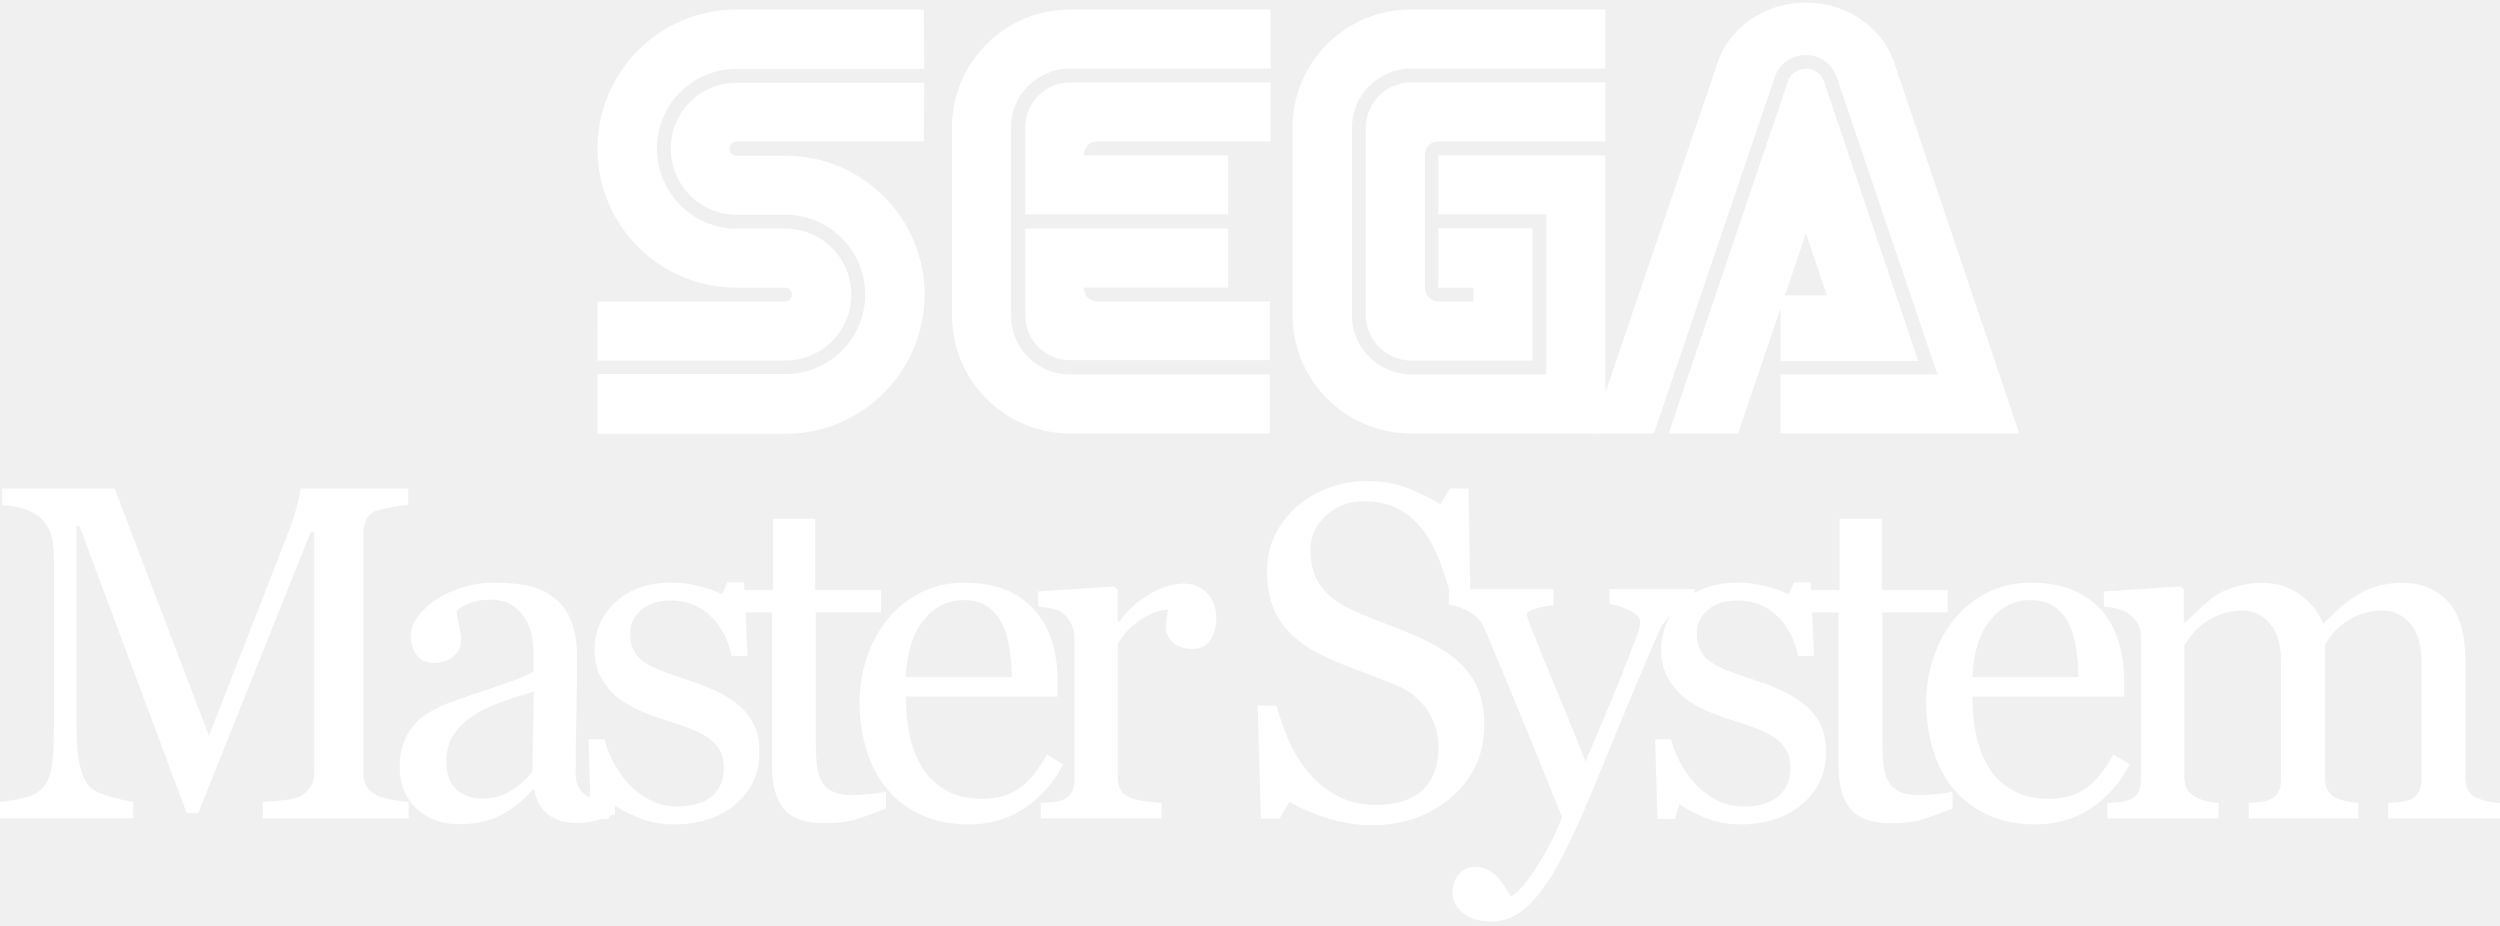
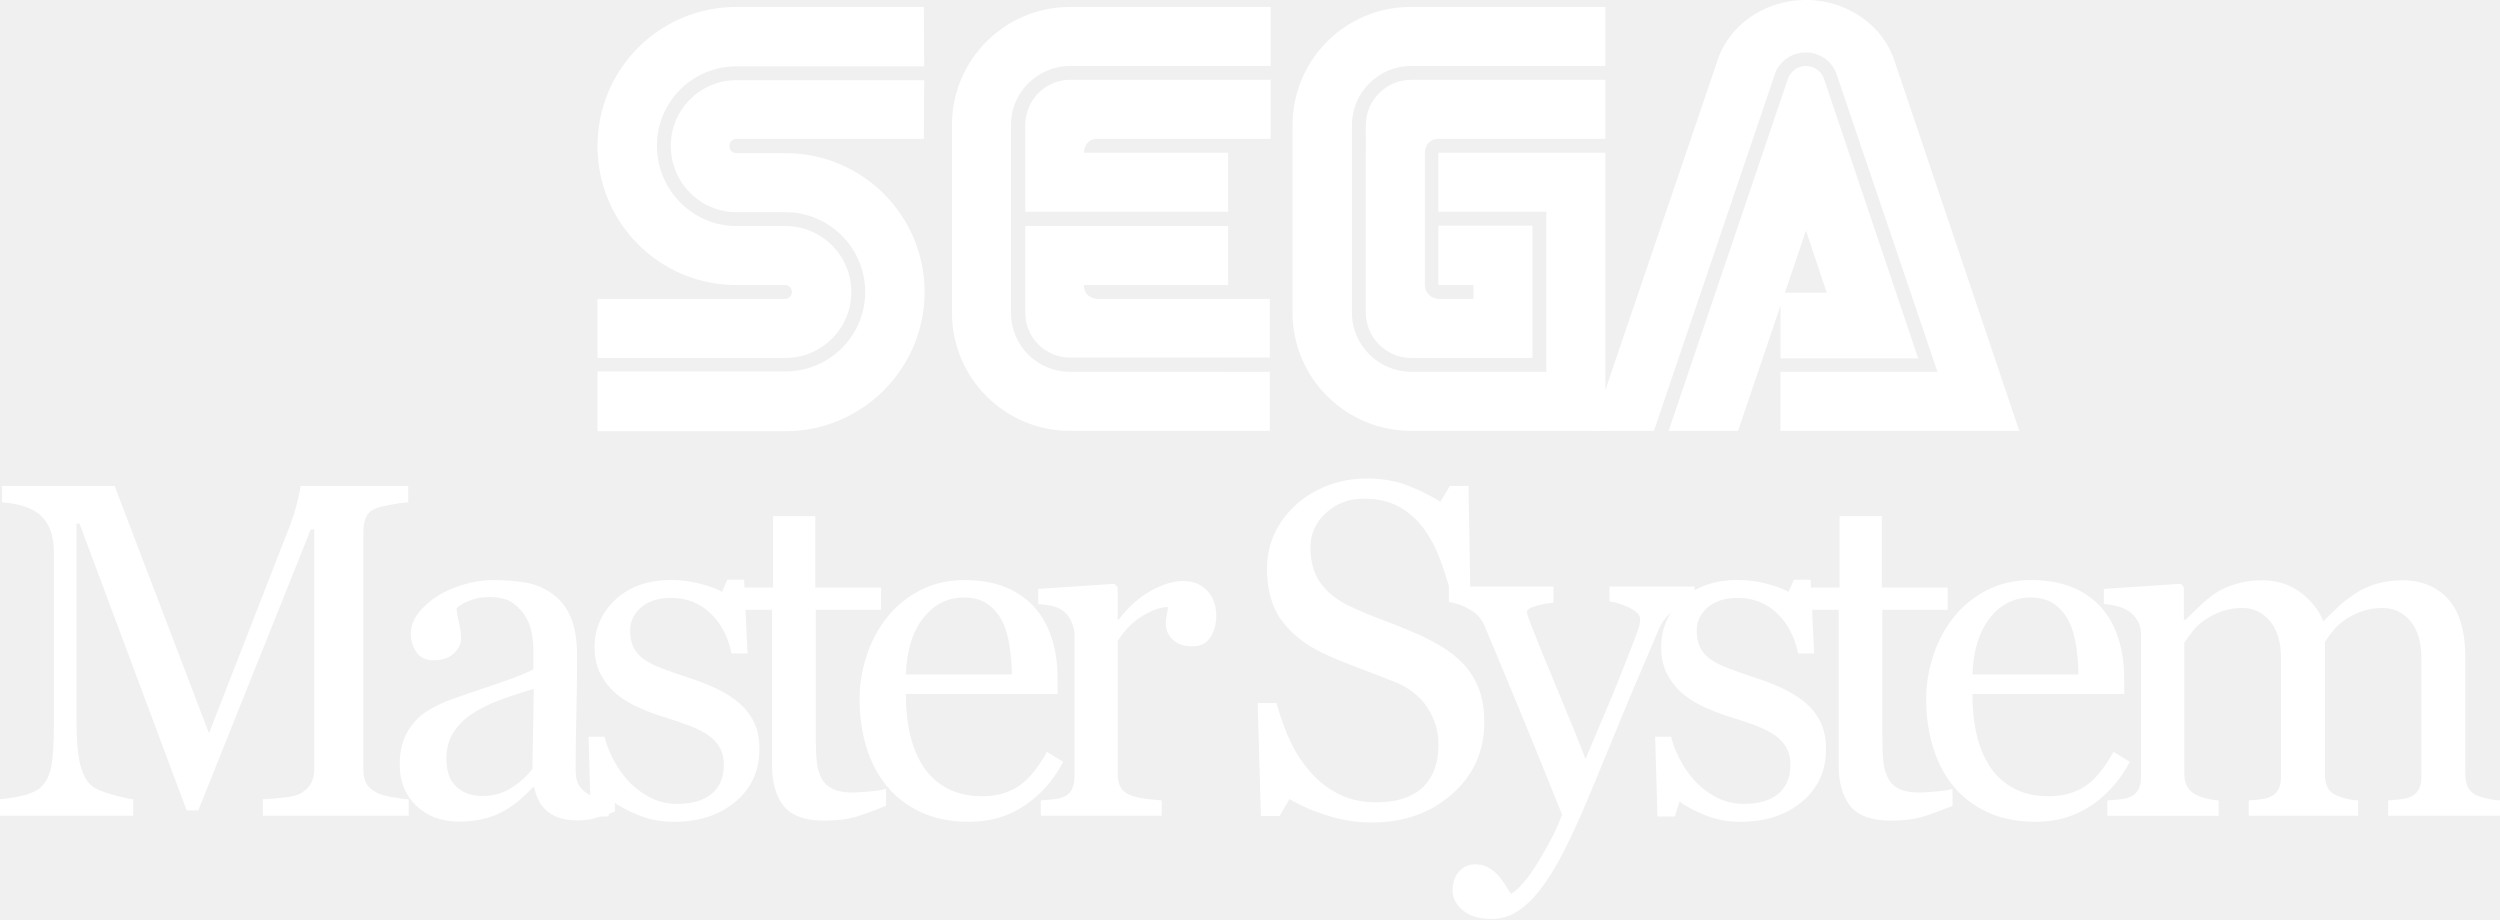
- <svg xmlns="http://www.w3.org/2000/svg" clip-rule="evenodd" fill-rule="evenodd" stroke-linejoin="round" stroke-miterlimit="2" viewBox="0 0 600 222">
-   <g fill="#fff" fill-rule="nonzero">
-     <path d="m143.403 104.116h45.08c18.424 0 33.417-14.995 33.417-33.416 0-18.42-14.993-33.327-33.417-33.327h-11.754c-.926 0-1.67-.738-1.67-1.666 0-1.017.741-1.757 1.67-1.757h44.989l.093-14.072h-45.082c-8.703 0-15.739 7.037-15.739 15.739 0 8.794 7.034 15.922 15.739 15.922h11.754c10.552 0 19.164 8.611 19.164 19.163 0 10.554-8.612 19.069-19.164 19.069h-45.08z" />
-     <path d="m143.403 86.529h45.08c8.795 0 15.832-7.128 15.832-15.829 0-8.702-7.035-15.83-15.832-15.83h-11.754c-10.552 0-19.07-8.702-19.07-19.255 0-10.554 8.519-19.069 19.07-19.069h45.08l-.093-14.256h-44.992c-18.42 0-33.323 14.903-33.323 33.417 0 18.421 14.902 33.326 33.323 33.326h11.665c.924 0 1.667.741 1.667 1.667 0 .925-.742 1.666-1.667 1.666h-44.99z" />
-     <path d="m256.8 89.86c-7.773 0-14.16-6.202-14.16-14.163v-45.267c0-7.59 6.388-13.978 14.16-13.978h48.137v-14.162h-48.137c-15.643 0-28.325 12.683-28.325 28.328v45.079c0 15.646 12.68 28.329 28.325 28.329h47.953v-14.163z" />
-     <path d="m246.062 30.615c0-5.924 4.814-10.831 10.738-10.831h48.137v14.164h-41.47c-3.334 0-3.334 3.33-3.334 3.33h34.62v14.164h-48.691z" />
-     <path d="m256.8 86.438c-5.923 0-10.738-4.814-10.738-10.738v-20.832h48.69v14.162h-34.619c0 3.332 3.331 3.332 3.331 3.332h41.286v14.073z" />
-     <path d="m338.725 89.86c-7.868 0-14.257-6.388-14.257-14.163v-45.079c0-7.778 6.391-14.166 14.167-14.166h46.656v-14.162h-46.75c-15.645 0-28.325 12.683-28.325 28.328v45.079c0 15.646 12.771 28.329 28.419 28.329h46.656v-66.743h-40.085v14.162h25.921v38.416z" />
-     <path d="m327.799 75.697c0 5.925 4.909 10.833 10.832 10.833h29.159v-31.753h-22.585v14.256h8.424v3.333h-8.329c-1.855 0-3.334-1.571-3.334-3.333v-31.752s0-3.334 3.334-3.334h39.988v-14.164h-46.656c-5.923 0-10.832 4.907-10.832 10.832z" />
-     <path d="m429.074 19.603c.646-1.851 2.314-3.147 4.352-3.147 2.036 0 3.705 1.298 4.354 3.147l22.585 67.021h-33.044v-15.739h11.111l-5-14.906-16.295 48.045h-16.662z" />
-     <path d="m464.993 89.86h-37.677v14.163h57.301l-29.807-88.403c-2.595-8.609-11.204-14.997-21.387-14.997-10.18 0-18.789 6.296-21.384 14.997l-30.09 88.403h14.999l29.156-85.996c1.204-2.871 3.98-4.814 7.312-4.814 3.242 0 6.022 1.943 7.223 4.814z" />
-     <path d="m98.071 196.408h-34.978v-3.963c1.266-.033 2.893-.165 4.882-.393 1.992-.22 3.357-.535 4.102-.949 1.154-.702 2.002-1.51 2.539-2.427.54-.911.807-2.053.807-3.431v-57.568h-.836l-27 67.445h-2.788l-25.719-68.839h-.725v47.251c0 4.571.289 8.051.865 10.43.577 2.381 1.46 4.091 2.652 5.128.819.78 2.507 1.532 5.073 2.239 2.566.706 4.241 1.079 5.022 1.111v3.96h-31.967v-3.96c1.675-.146 3.43-.425 5.271-.833 1.841-.409 3.262-1.02 4.268-1.841 1.303-1.036 2.195-2.639 2.678-4.798.486-2.151.725-5.763.725-10.822v-40.504c0-2.341-.278-4.256-.836-5.742-.556-1.486-1.357-2.695-2.398-3.626-1.153-1.005-2.566-1.747-4.24-2.234-1.674-.48-3.328-.756-4.964-.836v-3.959h27.001l22.647 59.356 19.36-49.65c.706-1.817 1.311-3.725 1.814-5.718.502-1.991.774-3.322.809-3.989h25.828v3.96c-1.041.039-2.372.208-3.988.503-1.618.302-2.799.58-3.543.835-1.263.445-2.12 1.195-2.568 2.234-.447 1.041-.669 2.174-.669 3.402v57.068c0 1.302.222 2.398.669 3.291.448.89 1.302 1.676 2.568 2.338.671.379 1.862.722 3.572 1.036 1.709.311 3.068.495 4.071.527v3.964h-.004z" />
-     <path d="m147.582 195.401c-1.747.637-3.28 1.144-4.601 1.536-1.322.39-2.818.584-4.492.584-2.903 0-5.215-.675-6.946-2.034-1.729-1.356-2.835-3.334-3.319-5.941h-.335c-2.418 2.675-5.012 4.726-7.784 6.136-2.77 1.418-6.109 2.119-10.013 2.119-4.129 0-7.522-1.256-10.181-3.795-2.659-2.525-3.987-5.835-3.987-9.929 0-2.12.297-4.02.893-5.691.596-1.675 1.488-3.179 2.676-4.517.932-1.11 2.158-2.104 3.682-2.984 1.527-.871 2.956-1.565 4.295-2.092 1.677-.631 5.07-1.805 10.182-3.516 5.114-1.705 8.562-3.044 10.348-4.015v-5.521c0-.484-.101-1.414-.307-2.789-.207-1.375-.642-2.679-1.312-3.907-.744-1.37-1.793-2.572-3.153-3.596-1.356-1.02-3.28-1.534-5.772-1.534-1.713 0-3.301.289-4.77.863-1.469.582-2.501 1.183-3.095 1.815 0 .748.177 1.841.53 3.291.355 1.447.53 2.788.53 4.015 0 1.303-.587 2.492-1.759 3.569-1.17 1.086-2.798 1.617-4.88 1.617-1.859 0-3.226-.655-4.102-1.979-.872-1.315-1.309-2.796-1.309-4.435 0-1.709.604-3.347 1.813-4.91 1.209-1.561 2.78-2.954 4.716-4.181 1.674-1.037 3.701-1.927 6.08-2.651 2.382-.727 4.704-1.089 6.973-1.089 3.124 0 5.846.216 8.173.64 2.326.432 4.435 1.35 6.332 2.763 1.895 1.379 3.337 3.247 4.323 5.605.985 2.365 1.478 5.404 1.478 9.122 0 5.319-.058 10.033-.166 14.14-.114 4.112-.166 8.603-.166 13.475 0 1.449.251 2.606.752 3.462.502.859 1.275 1.581 2.317 2.173.557.337 1.44.522 2.651.557 1.207.038 2.443.06 3.707.06v3.564zm-19.468-29.456c-3.163.932-5.931 1.839-8.312 2.734-2.382.891-4.594 2.006-6.637 3.347-1.861 1.265-3.329 2.762-4.41 4.488-1.075 1.729-1.618 3.791-1.618 6.164 0 3.092.809 5.356 2.428 6.807 1.619 1.448 3.67 2.176 6.163 2.176 2.641 0 4.965-.643 6.974-1.925 2.007-1.285 3.702-2.794 5.076-4.548z" />
-     <path d="m177.513 169.461c1.525 1.339 2.697 2.884 3.516 4.627.819 1.752 1.227 3.891 1.227 6.416 0 5.099-1.909 9.262-5.716 12.497-3.813 3.233-8.753 4.854-14.812 4.854-3.2 0-6.148-.58-8.844-1.732-2.698-1.152-4.623-2.209-5.775-3.179l-1.114 3.627h-4.184l-.557-19.14h3.848c.298 1.449.929 3.147 1.896 5.074.968 1.935 2.139 3.681 3.517 5.244 1.45 1.64 3.187 3.013 5.215 4.13 2.026 1.112 4.305 1.676 6.834 1.676 3.569 0 6.323-.81 8.258-2.431 1.932-1.615 2.902-3.931 2.902-6.947 0-1.562-.306-2.903-.921-4.039-.614-1.133-1.517-2.125-2.706-2.987-1.227-.857-2.734-1.624-4.519-2.315-1.785-.686-3.774-1.367-5.97-2.038-1.75-.52-3.691-1.232-5.829-2.147-2.14-.913-3.97-1.985-5.496-3.209-1.636-1.299-2.975-2.904-4.017-4.798-1.041-1.895-1.563-4.128-1.563-6.693 0-4.501 1.675-8.31 5.022-11.438 3.348-3.124 7.829-4.687 13.446-4.687 2.153 0 4.36.278 6.61.832 2.248.563 4.081 1.229 5.495 2.009l1.284-2.9h4.016l.836 17.68h-3.848c-.781-3.941-2.465-7.147-5.05-9.624-2.586-2.47-5.738-3.707-9.459-3.707-3.047 0-5.45.765-7.197 2.289-1.747 1.53-2.621 3.37-2.621 5.523 0 1.676.287 3.069.865 4.184.577 1.116 1.439 2.061 2.595 2.846 1.113.747 2.518 1.445 4.211 2.092 1.693.651 3.784 1.392 6.278 2.204 2.455.779 4.77 1.695 6.945 2.732 2.175 1.058 3.967 2.215 5.382 3.475z" />
-     <path d="m212.632 194.004c-2.418 1.007-4.704 1.854-6.862 2.54-2.157.691-4.798 1.03-7.922 1.03-4.612 0-7.858-1.156-9.735-3.484-1.879-2.323-2.818-5.608-2.818-9.844v-37.263h-9.931v-5.358h10.154v-17.126h10.153v17.126h15.788v5.358h-15.676v30.735c0 2.31.083 4.234.252 5.778.166 1.543.566 2.898 1.198 4.043.595 1.08 1.489 1.899 2.678 2.454 1.19.557 2.789.836 4.796.836.929 0 2.295-.084 4.102-.256 1.805-.166 3.077-.376 3.822-.64z" />
-     <path d="m255.169 183.465c-2.305 4.389-5.392 7.885-9.26 10.487-3.868 2.604-8.313 3.901-13.333 3.901-4.425 0-8.302-.779-11.634-2.341-3.327-1.56-6.069-3.684-8.228-6.359-2.156-2.675-3.765-5.798-4.826-9.369-1.061-3.573-1.589-7.339-1.589-11.323 0-3.569.567-7.075 1.701-10.518 1.135-3.434 2.799-6.534 4.994-9.286 2.12-2.636 4.75-4.768 7.893-6.389 3.143-1.619 6.668-2.426 10.573-2.426 4.016 0 7.456.636 10.318 1.896 2.865 1.266 5.189 2.995 6.974 5.186 1.711 2.089 2.985 4.544 3.822 7.367.835 2.825 1.255 5.896 1.255 9.202v3.682h-36.427c0 3.612.344 6.883 1.03 9.821.69 2.94 1.776 5.523 3.265 7.757 1.447 2.157 3.345 3.858 5.688 5.104 2.342 1.25 5.132 1.864 8.368 1.864 3.31 0 6.164-.77 8.563-2.318 2.401-1.534 4.716-4.32 6.946-8.334zm-12.329-20.976c0-2.083-.176-4.314-.529-6.693-.355-2.382-.921-4.37-1.702-5.971-.854-1.707-2.026-3.097-3.516-4.184-1.486-1.075-3.404-1.616-5.744-1.616-3.907 0-7.151 1.627-9.736 4.883-2.583 3.255-3.987 7.78-4.211 13.58z" />
-     <path d="m291.905 148.485c0 1.895-.466 3.579-1.394 5.048-.929 1.473-2.359 2.203-4.293 2.203-2.085 0-3.673-.541-4.773-1.62-1.096-1.075-1.645-2.267-1.645-3.567 0-.819.064-1.563.195-2.233.129-.673.25-1.342.361-2.009-1.747 0-3.795.706-6.136 2.12-2.343 1.416-4.332 3.422-5.971 6.023v32.021c0 1.307.254 2.365.754 3.184.501.821 1.293 1.433 2.37 1.841.931.374 2.131.65 3.598.831 1.471.193 2.743.319 3.824.395v3.681h-29.01v-3.681c.856-.074 1.74-.144 2.649-.221.912-.072 1.702-.22 2.372-.45 1.04-.334 1.814-.92 2.315-1.755.502-.836.752-1.924.752-3.261v-33.974c0-1.152-.27-2.289-.808-3.403-.539-1.117-1.295-2.007-2.261-2.678-.704-.448-1.539-.768-2.509-.976-.967-.201-2.008-.34-3.124-.416v-3.627l18.296-1.228.781.781v7.755h.279c2.308-3.015 4.875-5.301 7.699-6.862 2.827-1.564 5.411-2.343 7.754-2.343 2.344 0 4.25.764 5.719 2.289 1.473 1.522 2.206 3.566 2.206 6.132z" />
-     <path d="m351.321 160.09c1.672 1.864 2.905 3.898 3.705 6.111.803 2.215 1.204 4.791 1.204 7.725 0 6.997-2.589 12.762-7.757 17.296-5.169 4.54-11.584 6.803-19.245 6.803-3.534 0-7.064-.542-10.598-1.642-3.533-1.095-6.584-2.429-9.149-3.989l-2.398 4.075h-4.461l-.781-27.113h4.518c.93 3.345 2.018 6.372 3.264 9.064 1.249 2.702 2.894 5.216 4.938 7.56 1.934 2.197 4.193 3.943 6.775 5.244 2.586 1.304 5.589 1.952 9.007 1.952 2.568 0 4.805-.333 6.724-1.004 1.916-.672 3.471-1.623 4.658-2.846 1.189-1.228 2.07-2.667 2.651-4.322.579-1.652.866-3.561.866-5.72 0-3.154-.891-6.108-2.674-8.844-1.784-2.735-4.443-4.805-7.981-6.219-2.418-.967-5.188-2.038-8.312-3.208-3.122-1.17-5.82-2.277-8.088-3.322-4.461-2.006-7.931-4.638-10.405-7.893-2.474-3.253-3.708-7.506-3.708-12.751 0-3.007.614-5.817 1.84-8.423 1.228-2.601 2.973-4.93 5.243-6.974 2.157-1.93 4.706-3.449 7.643-4.546s6.008-1.645 9.204-1.645c3.645 0 6.909.555 9.791 1.675 2.881 1.112 5.516 2.42 7.892 3.9l2.29-3.793h4.463l.448 26.274h-4.517c-.814-3.012-1.737-5.889-2.762-8.65-1.02-2.749-2.348-5.243-3.988-7.474-1.597-2.153-3.551-3.881-5.854-5.164-2.308-1.28-5.135-1.925-8.479-1.925-3.531 0-6.545 1.139-9.039 3.402-2.492 2.275-3.738 5.043-3.738 8.312 0 3.425.799 6.259 2.4 8.51 1.598 2.251 3.925 4.099 6.972 5.548 2.715 1.303 5.382 2.427 8.001 3.371 2.622.952 5.162 1.968 7.615 3.044 2.235.967 4.378 2.065 6.443 3.294 2.056 1.239 3.851 2.67 5.379 4.307z" />
-     <path d="m348.616 214.37c0-1.859.506-3.375 1.533-4.549 1.02-1.173 2.292-1.757 3.821-1.757 1.189 0 2.21.217 3.069.67.854.449 1.618 1.027 2.288 1.727.557.555 1.157 1.322 1.785 2.287.634.971 1.135 1.771 1.505 2.4 1.863-1.005 4.082-3.628 6.671-7.864 2.579-4.242 4.458-7.954 5.603-11.161-3.537-8.81-6.729-16.693-9.595-23.653-2.865-6.954-5.859-14.148-8.981-21.592-.706-1.706-1.898-3.041-3.57-3.989-1.673-.95-3.348-1.551-5.023-1.815v-3.682h25.107v3.905c-1.12.039-2.456.273-4.018.697-1.562.43-2.343.921-2.343 1.478 0 .222.083.597.253 1.116.166.522.359 1.062.588 1.616 1.412 3.683 3.564 8.996 6.47 15.929 2.904 6.942 5.152 12.487 6.749 16.654 1.675-3.981 3.415-8.096 5.215-12.355 1.806-4.259 3.828-9.288 6.056-15.091.261-.703.638-1.677 1.113-2.926.482-1.247.728-2.316.728-3.208 0-.965-.843-1.869-2.538-2.707-1.694-.834-3.299-1.348-4.827-1.536v-3.569h20.418v3.463c-1.117.189-2.591.828-4.409 1.922-1.824 1.101-3.183 2.652-4.075 4.658-4.426 10.266-8.365 19.618-11.798 28.061-3.443 8.443-6.054 14.654-7.837 18.629-2.345 5.214-4.436 9.272-6.277 12.192-1.84 2.923-3.639 5.216-5.385 6.888-1.713 1.564-3.263 2.617-4.654 3.154s-2.841.809-4.32.809c-2.903 0-5.181-.686-6.836-2.06-1.661-1.371-2.486-2.957-2.486-4.741z" />
-     <path d="m433.496 169.461c1.521 1.339 2.695 2.884 3.514 4.627.819 1.752 1.226 3.891 1.226 6.416 0 5.099-1.908 9.262-5.715 12.497-3.816 3.233-8.752 4.854-14.814 4.854-3.195 0-6.149-.58-8.839-1.732-2.701-1.152-4.624-2.209-5.777-3.179l-1.117 3.627h-4.184l-.556-19.14h3.848c.295 1.449.926 3.147 1.899 5.074.967 1.935 2.136 3.681 3.516 5.244 1.447 1.64 3.185 3.013 5.215 4.13 2.024 1.112 4.302 1.676 6.832 1.676 3.568 0 6.323-.81 8.257-2.431 1.929-1.615 2.901-3.931 2.901-6.947 0-1.562-.307-2.903-.921-4.039-.615-1.133-1.518-2.125-2.71-2.987-1.223-.857-2.731-1.624-4.514-2.315-1.785-.686-3.777-1.367-5.972-2.038-1.751-.52-3.694-1.232-5.829-2.147-2.143-.913-3.969-1.985-5.495-3.209-1.634-1.299-2.978-2.904-4.019-4.798-1.045-1.895-1.562-4.128-1.562-6.693 0-4.501 1.676-8.31 5.025-11.438 3.348-3.124 7.822-4.687 13.442-4.687 2.155 0 4.364.278 6.609.832 2.247.563 4.083 1.229 5.498 2.009l1.286-2.9h4.013l.836 17.68h-3.848c-.779-3.941-2.466-7.147-5.043-9.624-2.591-2.47-5.736-3.707-9.461-3.707-3.049 0-5.452.765-7.197 2.289-1.749 1.53-2.62 3.37-2.62 5.523 0 1.676.285 3.069.864 4.184.578 1.116 1.441 2.061 2.594 2.846 1.117.747 2.525 1.445 4.216 2.092 1.686.651 3.782 1.392 6.274 2.204 2.46.779 4.772 1.695 6.949 2.732 2.168 1.058 3.963 2.215 5.379 3.475z" />
-     <path d="m468.611 194.004c-2.415 1.007-4.702 1.854-6.864 2.54-2.154.691-4.792 1.03-7.917 1.03-4.612 0-7.858-1.156-9.737-3.484-1.878-2.323-2.817-5.608-2.817-9.844v-37.263h-9.928v-5.358h10.148v-17.126h10.156v17.126h15.788v5.358h-15.678v30.735c0 2.31.085 4.234.253 5.778s.569 2.898 1.205 4.043c.59 1.08 1.488 1.899 2.67 2.454 1.191.557 2.79.836 4.796.836.93 0 2.296-.084 4.101-.256 1.804-.166 3.079-.376 3.822-.64z" />
-     <path d="m511.149 183.465c-2.303 4.389-5.392 7.885-9.262 10.487-3.867 2.604-8.312 3.901-13.333 3.901-4.416 0-8.299-.779-11.629-2.341-3.329-1.56-6.069-3.684-8.233-6.359-2.153-2.675-3.766-5.798-4.826-9.369-1.063-3.573-1.587-7.339-1.587-11.323 0-3.569.571-7.075 1.7-10.518 1.134-3.434 2.802-6.534 4.993-9.286 2.118-2.636 4.75-4.768 7.894-6.389 3.14-1.619 6.667-2.426 10.567-2.426 4.02 0 7.458.636 10.321 1.896 2.865 1.266 5.188 2.995 6.973 5.186 1.713 2.089 2.985 4.544 3.823 7.367.832 2.825 1.251 5.896 1.251 9.202v3.682h-36.423c0 3.612.345 6.883 1.031 9.821.684 2.94 1.771 5.523 3.265 7.757 1.445 2.157 3.35 3.858 5.687 5.104 2.34 1.25 5.128 1.864 8.37 1.864 3.312 0 6.161-.77 8.565-2.318 2.398-1.534 4.714-4.32 6.949-8.334zm-12.33-20.976c0-2.083-.175-4.314-.529-6.693-.35-2.382-.921-4.37-1.702-5.971-.852-1.707-2.022-3.097-3.514-4.184-1.49-1.075-3.405-1.616-5.747-1.616-3.903 0-7.151 1.627-9.735 4.883-2.582 3.255-3.989 7.78-4.212 13.58z" />
-     <path d="m599.993 196.408h-26.836v-3.686c.856-.072 1.722-.144 2.595-.219.872-.073 1.641-.222 2.312-.449 1.04-.336 1.815-.921 2.316-1.757.505-.833.755-1.925.755-3.261v-28.396c0-3.865-.885-6.851-2.653-8.952s-3.967-3.152-6.606-3.152c-1.823 0-3.536.276-5.133.834-1.599.556-3.069 1.337-4.405 2.343-1.084.822-1.985 1.7-2.713 2.649-.724.949-1.272 1.742-1.646 2.37v31.741c0 1.307.225 2.375.673 3.21.448.834 1.205 1.481 2.288 1.925.856.335 1.629.587 2.316.753.686.166 1.588.29 2.704.362v3.681h-26.268v-3.681c.857-.072 1.676-.146 2.479-.221.796-.072 1.535-.221 2.199-.451 1.044-.334 1.814-.921 2.316-1.756.504-.835.759-1.923.759-3.264v-28.394c0-3.865-.887-6.85-2.657-8.953-1.764-2.1-3.97-3.152-6.604-3.152-1.823 0-3.538.29-5.135.867-1.6.584-3.069 1.369-4.408 2.372-1.077.821-1.989 1.74-2.732 2.761-.743 1.029-1.301 1.797-1.677 2.315v31.52c0 1.265.263 2.328.783 3.179.52.861 1.298 1.508 2.337 1.957.781.374 1.584.648 2.398.832.826.189 1.73.319 2.735.393v3.684h-26.726v-3.684c.857-.071 1.739-.143 2.655-.221.908-.069 1.695-.219 2.37-.448 1.04-.334 1.815-.921 2.312-1.758.502-.833.752-1.921.752-3.263v-34.196c0-1.187-.262-2.258-.807-3.205-.541-.952-1.293-1.762-2.257-2.431-.708-.449-1.58-.81-2.62-1.087-1.042-.281-2.119-.452-3.236-.533v-3.624l18.412-1.227.779.78v7.865h.392c.929-.925 2.064-2.028 3.403-3.292 1.343-1.259 2.586-2.29 3.739-3.067 1.301-.89 2.932-1.632 4.887-2.232 1.949-.591 4.062-.893 6.33-.893 3.568 0 6.635.959 9.204 2.872 2.571 1.917 4.412 4.233 5.522 6.947 1.341-1.298 2.523-2.442 3.544-3.43 1.022-.983 2.372-2.035 4.044-3.152 1.416-.967 3.076-1.747 4.994-2.343 1.912-.59 4.039-.893 6.387-.893 4.649 0 8.331 1.532 11.049 4.573 2.711 3.052 4.069 7.741 4.069 14.063v27.947c0 1.304.221 2.37.675 3.208.448.833 1.206 1.484 2.289 1.923.856.336 1.699.587 2.535.756.838.164 1.774.288 2.818.359v3.684h-.007z" />
+ <svg xmlns="http://www.w3.org/2000/svg" width="380.000" height="139.700" viewBox="50.000 10.000 380.000 139.700" fill="none">
+   <g clip-path="url(#clip0_30_243)">
+     <path d="M140.823 75.546H169.372C181.042 75.546 190.537 66.048 190.537 54.381C190.537 42.716 181.042 33.275 169.372 33.275H161.929C161.343 33.275 160.871 32.807 160.871 32.22C160.871 31.575 161.34 31.107 161.929 31.107H190.422L190.481 22.194H161.929C156.416 22.194 151.961 26.651 151.961 32.162C151.961 37.733 156.416 42.246 161.929 42.246H169.372C176.056 42.246 181.51 47.7 181.51 54.382C181.51 61.067 176.056 66.46 169.372 66.46H140.823V75.546Z" fill="white" />
+     <path d="M140.823 64.407H169.372C174.942 64.407 179.4 59.892 179.4 54.38C179.4 48.87 174.944 44.357 169.372 44.357H161.929C155.246 44.357 149.851 38.845 149.851 32.161C149.851 25.477 155.246 20.085 161.929 20.085H190.479L190.42 11.056H161.926C150.26 11.056 140.82 20.494 140.82 32.22C140.82 43.887 150.26 53.325 161.926 53.325H169.313C169.899 53.325 170.369 53.796 170.369 54.38C170.369 54.968 169.899 55.436 169.313 55.436H140.82L140.823 64.407Z" fill="white" />
+     <path d="M212.64 66.517C207.717 66.517 203.673 62.589 203.673 57.547V28.877C203.673 24.071 207.717 20.025 212.64 20.025H243.128V11.056H212.64C202.734 11.056 194.701 19.088 194.701 28.995V57.547C194.701 67.456 202.733 75.488 212.64 75.488H243.011V66.519L212.64 66.517Z" fill="white" />
+     <path d="M205.839 28.994C205.839 25.243 208.888 22.134 212.64 22.134H243.128V31.106H216.863C214.75 31.106 214.75 33.216 214.75 33.216H236.678V42.186H205.839V28.994Z" fill="white" />
+     <path d="M212.64 64.35C208.888 64.35 205.839 61.3 205.839 57.547V44.354H236.676V53.324H214.75C214.75 55.436 216.86 55.436 216.86 55.436H243.008V64.347L212.64 64.35Z" fill="white" />
+     <path d="M264.526 66.517C259.544 66.517 255.497 62.47 255.497 57.547V28.995C255.497 24.071 259.544 20.025 264.468 20.025H294.018V11.056H264.409C254.5 11.056 246.47 19.088 246.47 28.995V57.547C246.47 67.456 254.558 75.488 264.468 75.488H294.018V33.217H268.631V42.187H285.047V66.517H264.526Z" fill="white" />
+     <path d="M257.605 57.547C257.605 61.298 260.716 64.407 264.467 64.407H282.934V44.298H268.63V53.325H273.965V55.436H268.69C267.515 55.436 266.578 54.443 266.578 53.325V33.217C266.578 33.217 266.578 31.106 268.69 31.106H294.016V22.134H264.467C260.716 22.134 257.607 25.241 257.607 28.994L257.605 57.547Z" fill="white" />
+     <path d="M321.747 22.02C322.156 20.847 323.213 20.027 324.502 20.027C325.792 20.027 326.85 20.849 327.26 22.02L341.565 64.467H320.638V54.499H327.673L324.507 45.059L314.186 75.488H303.634L321.747 22.02Z" fill="white" />
+     <path d="M344.496 66.518H320.633V75.487H356.925L338.046 19.497C336.403 14.046 330.951 10 324.501 10C318.054 10 312.602 13.987 310.959 19.497L291.902 75.487H301.4L319.866 21.023C320.629 19.205 322.387 17.974 324.497 17.974C326.551 17.974 328.311 19.205 329.073 21.023L344.496 66.518Z" fill="white" />
+     <path d="M112.113 133.996H89.959V131.488C90.761 131.467 91.791 131.382 93.051 131.239C94.313 131.099 95.177 130.899 95.649 130.637C96.38 130.192 96.916 129.681 97.257 129.101C97.599 128.522 97.769 127.8 97.769 126.928V90.468H97.24L80.138 133.183H78.373L62.084 89.584H61.626V119.509C61.626 122.405 61.807 124.609 62.173 126.116C62.539 127.624 63.097 128.707 63.853 129.364C64.371 129.857 65.44 130.333 67.066 130.782C68.691 131.228 69.751 131.466 70.246 131.485V133.994H50V131.485C51.061 131.393 52.172 131.215 53.339 130.958C54.504 130.699 55.405 130.312 56.043 129.792C56.866 129.136 57.432 128.121 57.738 126.753C58.046 125.39 58.196 123.103 58.196 119.899V94.248C58.196 92.763 58.02 91.552 57.668 90.61C57.315 89.669 56.808 88.903 56.149 88.314C55.419 87.677 54.523 87.207 53.463 86.899C52.402 86.596 51.356 86.419 50.319 86.37V83.862H67.421L81.763 121.454L94.024 90.008C94.472 88.858 94.856 87.651 95.172 86.387C95.491 85.127 95.663 84.284 95.686 83.862H112.044V86.37C111.384 86.394 110.541 86.501 109.517 86.688C108.494 86.879 107.744 87.055 107.273 87.218C106.475 87.498 105.931 87.973 105.647 88.632C105.365 89.29 105.224 90.008 105.224 90.786V126.929C105.224 127.754 105.365 128.448 105.647 129.013C105.931 129.577 106.472 130.074 107.273 130.494C107.7 130.733 108.452 130.951 109.536 131.151C110.619 131.348 111.479 131.465 112.114 131.483V133.995L112.113 133.996Z" fill="white" />
+     <path d="M143.468 133.359C142.363 133.763 141.391 134.084 140.554 134.332C139.717 134.58 138.77 134.702 137.711 134.702C135.871 134.702 134.408 134.276 133.311 133.414C132.215 132.556 131.516 131.302 131.209 129.653H130.996C129.466 131.345 127.822 132.645 126.068 133.537C124.312 134.434 122.197 134.879 119.724 134.879C117.11 134.879 114.961 134.084 113.277 132.477C111.593 130.877 110.753 128.78 110.753 126.188C110.753 124.845 110.941 123.642 111.318 122.584C111.694 121.523 112.261 120.57 113.012 119.722C113.603 119.02 114.38 118.389 115.344 117.832C116.311 117.281 117.217 116.841 118.065 116.508C119.127 116.109 121.276 115.365 124.513 114.281C127.752 113.202 129.935 112.352 131.067 111.739V108.242C131.067 107.935 131.003 107.346 130.871 106.475C130.741 105.605 130.466 104.778 130.042 104.001C129.57 103.133 128.906 102.372 128.044 101.723C127.186 101.078 125.967 100.751 124.389 100.751C123.304 100.751 122.299 100.935 121.368 101.299C120.437 101.668 119.783 102.048 119.408 102.448C119.408 102.922 119.52 103.612 119.744 104.531C119.967 105.449 120.08 106.298 120.08 107.074C120.08 107.9 119.707 108.653 118.964 109.334C118.224 110.024 117.192 110.359 115.874 110.359C114.698 110.359 113.831 109.946 113.276 109.107C112.724 108.273 112.448 107.336 112.448 106.297C112.448 105.216 112.83 104.178 113.595 103.188C114.363 102.199 115.356 101.317 116.582 100.539C117.643 99.883 118.927 99.319 120.432 98.861C121.941 98.4 123.412 98.172 124.85 98.172C126.829 98.172 128.552 98.307 130.026 98.578C131.498 98.851 132.834 99.431 134.036 100.326C135.237 101.2 136.149 102.383 136.774 103.876C137.397 105.374 137.711 107.297 137.711 109.654C137.711 113.022 137.673 116.007 137.604 118.608C137.532 121.212 137.501 124.058 137.501 127.142C137.501 128.061 137.659 128.793 137.976 129.336C138.294 129.879 138.783 130.338 139.443 130.711C139.797 130.925 140.355 131.042 141.121 131.065C141.887 131.088 142.67 131.102 143.47 131.102L143.468 133.359ZM131.139 114.704C129.136 115.295 127.383 115.867 125.875 116.436C124.366 117 122.966 117.706 121.672 118.556C120.493 119.357 119.563 120.304 118.879 121.398C118.197 122.493 117.854 123.799 117.854 125.303C117.854 127.259 118.365 128.694 119.392 129.612C120.417 130.529 121.716 130.991 123.294 130.991C124.968 130.991 126.439 130.584 127.711 129.771C128.982 128.957 130.056 128.003 130.926 126.89L131.139 114.704Z" fill="white" />
+     <path d="M162.425 116.931C163.391 117.779 164.132 118.757 164.652 119.86C165.17 120.971 165.429 122.326 165.429 123.923C165.429 127.153 164.22 129.79 161.809 131.839C159.394 133.887 156.266 134.913 152.427 134.913C150.401 134.913 148.534 134.546 146.827 133.816C145.118 133.087 143.899 132.417 143.169 131.803L142.464 134.1H139.814L139.461 121.979H141.898C142.087 122.897 142.487 123.972 143.099 125.192C143.712 126.418 144.454 127.522 145.325 128.512C146.244 129.552 147.345 130.422 148.629 131.129C149.913 131.833 151.356 132.19 152.957 132.19C155.218 132.19 156.963 131.677 158.188 130.651C159.411 129.628 160.026 128.161 160.026 126.251C160.026 125.261 159.832 124.413 159.443 123.692C159.054 122.975 158.481 122.347 157.729 121.8C156.951 121.259 155.997 120.773 154.866 120.335C153.736 119.9 152.476 119.469 151.086 119.044C149.977 118.716 148.748 118.264 147.394 117.684C146.039 117.105 144.879 116.427 143.913 115.651C142.877 114.829 142.029 113.813 141.368 112.614C140.709 111.412 140.38 109.999 140.38 108.374C140.38 105.524 141.439 103.111 143.559 101.131C145.681 99.151 148.518 98.161 152.075 98.161C153.439 98.161 154.835 98.338 156.262 98.689C157.685 99.045 158.846 99.467 159.741 99.96L160.554 98.124H163.098L163.627 109.322H161.19C160.697 106.826 159.629 104.795 157.992 103.226C156.354 101.662 154.358 100.877 152.003 100.877C150.072 100.877 148.551 101.364 147.444 102.328C146.336 103.297 145.784 104.463 145.784 105.827C145.784 106.887 145.966 107.771 146.331 108.476C146.697 109.184 147.243 109.781 147.975 110.279C148.679 110.752 149.57 111.193 150.642 111.604C151.715 112.015 153.038 112.485 154.618 112.998C156.173 113.492 157.639 114.072 159.017 114.73C160.394 115.401 161.529 116.132 162.425 116.931Z" fill="white" />
+     <path d="M184.667 132.475C183.135 133.112 181.687 133.649 180.321 134.083C178.955 134.52 177.283 134.736 175.304 134.736C172.383 134.736 170.328 134.003 169.139 132.53C167.948 131.057 167.354 128.977 167.354 126.296V102.694H161.064V99.301H167.495V88.454H173.926V99.301H183.924V102.694H173.997V122.16C173.997 123.623 174.048 124.842 174.156 125.821C174.261 126.796 174.515 127.656 174.915 128.38C175.291 129.063 175.858 129.582 176.611 129.934C177.363 130.287 178.377 130.464 179.649 130.464C180.236 130.464 181.101 130.411 182.246 130.301C183.389 130.196 184.195 130.064 184.667 129.895V132.475Z" fill="white" />
+     <path d="M211.608 125.799C210.147 128.58 208.192 130.793 205.742 132.441C203.293 134.092 200.477 134.912 197.298 134.912C194.496 134.912 192.041 134.418 189.929 133.43C187.823 132.441 186.088 131.098 184.719 129.402C183.354 127.708 182.334 125.73 181.663 123.469C180.991 121.206 180.657 118.821 180.657 116.298C180.657 114.037 181.015 111.816 181.733 109.636C182.453 107.461 183.507 105.498 184.896 103.755C186.239 102.085 187.904 100.735 189.896 99.709C191.885 98.683 194.119 98.172 196.591 98.172C199.134 98.172 201.313 98.576 203.126 99.374C204.941 100.175 206.412 101.269 207.543 102.657C208.627 103.981 209.433 105.536 209.964 107.323C210.492 109.112 210.759 111.057 210.759 113.151V115.483H187.688C187.688 117.77 187.905 119.843 188.34 121.704C188.778 123.565 189.466 125.201 190.407 126.615C191.324 127.983 192.526 129.06 194.011 129.848C195.494 130.64 197.262 131.029 199.311 131.029C201.407 131.029 203.213 130.541 204.733 129.56C206.255 128.589 207.72 126.824 209.132 124.282L211.608 125.799ZM203.799 112.515C203.799 111.197 203.687 109.783 203.464 108.276C203.239 106.768 202.881 105.51 202.386 104.495C201.846 103.412 201.103 102.533 200.159 101.845C199.219 101.164 198.004 100.821 196.522 100.821C194.046 100.821 191.992 101.851 190.355 103.915C188.719 105.976 187.829 108.842 187.688 112.515H203.799Z" fill="white" />
+     <path d="M234.873 103.645C234.873 104.846 234.579 105.912 233.991 106.842C233.402 107.776 232.496 108.237 231.272 108.237C229.95 108.237 228.944 107.896 228.247 107.211C227.555 106.531 227.207 105.776 227.207 104.952C227.207 104.434 227.247 103.964 227.329 103.539C227.412 103.113 227.489 102.688 227.559 102.266C226.452 102.266 225.156 102.714 223.673 103.609C222.189 104.506 220.929 105.776 219.892 107.424V127.703C219.892 128.533 220.053 129.202 220.37 129.72C220.686 130.241 221.187 130.628 221.871 130.887C222.46 131.122 223.22 131.299 224.149 131.413C225.079 131.535 225.885 131.614 226.57 131.662V133.994H208.198V131.662C208.739 131.616 209.299 131.571 209.875 131.522C210.452 131.478 210.953 131.384 211.378 131.237C212.035 131.026 212.526 130.656 212.843 130.127C213.161 129.598 213.321 128.907 213.321 128.06V106.544C213.321 105.815 213.15 105.093 212.808 104.39C212.466 103.681 211.988 103.117 211.376 102.694C210.93 102.409 210.402 102.207 209.787 102.075C209.174 101.947 208.515 101.859 207.809 101.812V99.514L219.397 98.736L219.89 99.231V104.142H220.066C221.53 102.233 223.155 100.785 224.942 99.796C226.735 98.806 228.371 98.312 229.854 98.312C231.339 98.312 232.545 98.797 233.477 99.762C234.409 100.726 234.873 102.02 234.873 103.645Z" fill="white" />
+     <path d="M272.503 110.996C273.561 112.177 274.342 113.464 274.849 114.866C275.359 116.268 275.612 117.9 275.612 119.758C275.612 124.19 273.973 127.842 270.701 130.712C267.426 133.589 263.364 135.021 258.511 135.021C256.272 135.021 254.037 134.677 251.799 133.981C249.562 133.288 247.629 132.443 246.004 131.456L244.485 134.035H241.661L241.166 116.865H244.027C244.618 118.982 245.306 120.9 246.096 122.605C246.886 124.317 247.927 125.907 249.222 127.394C250.447 128.785 251.878 129.89 253.513 130.715C255.151 131.541 257.052 131.951 259.217 131.951C260.844 131.951 262.26 131.74 263.477 131.315C264.688 130.889 265.674 130.286 266.426 129.511C267.179 128.734 267.736 127.823 268.104 126.775C268.471 125.729 268.653 124.52 268.653 123.151C268.653 121.156 268.09 119.283 266.96 117.551C265.83 115.818 264.146 114.507 261.906 113.612C260.375 112.999 258.62 112.321 256.641 111.581C254.665 110.84 252.956 110.139 251.519 109.476C248.692 108.206 246.496 106.539 244.928 104.477C243.362 102.418 242.581 99.725 242.581 96.403C242.581 94.497 242.969 92.719 243.745 91.068C244.523 89.42 245.629 87.946 247.067 86.651C248.432 85.428 250.047 84.466 251.907 83.77C253.768 83.077 255.712 82.73 257.736 82.73C260.045 82.73 262.111 83.081 263.937 83.79C265.761 84.496 267.431 85.322 268.936 86.26L270.386 83.858H273.213L273.496 100.498H270.636C270.119 98.59 269.535 96.769 268.886 95.019C268.239 93.279 267.399 91.698 266.361 90.287C265.349 88.923 264.111 87.829 262.652 87.016C261.191 86.206 259.4 85.797 257.283 85.797C255.047 85.797 253.136 86.518 251.558 87.952C249.981 89.393 249.191 91.146 249.191 93.216C249.191 95.385 249.696 97.18 250.709 98.606C251.722 100.031 253.196 101.201 255.127 102.12C256.845 102.945 258.534 103.656 260.193 104.254C261.854 104.857 263.462 105.501 265.017 106.182C266.432 106.795 267.789 107.49 269.096 108.267C270.399 109.053 271.534 109.959 272.503 110.996Z" fill="white" />
+     <path d="M270.79 145.373C270.79 144.196 271.111 143.236 271.762 142.492C272.408 141.749 273.213 141.379 274.181 141.379C274.934 141.379 275.58 141.517 276.126 141.804C276.666 142.087 277.149 142.454 277.574 142.898C277.927 143.249 278.307 143.734 278.704 144.346C279.105 144.96 279.424 145.467 279.657 145.866C280.837 145.229 282.243 143.568 283.883 140.885C285.517 138.199 286.705 135.849 287.431 133.816C285.191 128.237 283.169 123.244 281.354 118.837C279.54 114.432 277.644 109.875 275.667 105.162C275.219 104.081 274.463 103.235 273.404 102.635C272.346 102.033 271.285 101.653 270.224 101.486V99.154H286.124V101.627C285.416 101.65 284.571 101.8 283.579 102.068C282.59 102.341 282.097 102.651 282.097 103.005C282.097 103.146 282.15 103.382 282.256 103.71C282.363 104.043 282.484 104.384 282.629 104.735C283.524 107.067 284.887 110.431 286.727 114.822C288.567 119.22 289.99 122.73 291.001 125.37C292.063 122.848 293.164 120.243 294.304 117.546C295.448 114.848 296.729 111.664 298.14 107.988C298.304 107.543 298.544 106.926 298.844 106.134C299.149 105.345 299.306 104.667 299.306 104.103C299.306 103.493 298.772 102.92 297.698 102.389C296.626 101.86 295.608 101.535 294.641 101.416V99.156H307.572V101.348C306.864 101.469 305.931 101.872 304.78 102.567C303.624 103.264 302.765 104.246 302.199 105.515C299.395 112.018 296.901 117.941 294.726 123.287C292.547 128.636 290.894 132.569 289.764 135.087C288.279 138.389 286.954 140.959 285.789 142.808C284.623 144.659 283.484 146.11 282.377 147.17C281.293 148.161 280.31 148.828 279.431 149.169C278.548 149.507 277.63 149.68 276.694 149.68C274.856 149.68 273.414 149.245 272.365 148.376C271.313 147.508 270.79 146.503 270.79 145.373Z" fill="white" />
+     <path d="M324.547 116.931C325.51 117.779 326.254 118.757 326.772 119.86C327.292 120.971 327.55 122.326 327.55 123.923C327.55 127.153 326.341 129.79 323.931 131.839C321.513 133.887 318.388 134.913 314.548 134.913C312.524 134.913 310.654 134.546 308.95 133.816C307.24 133.087 306.021 132.417 305.291 131.803L304.584 134.1H301.934L301.582 121.979H304.018C304.204 122.897 304.606 123.972 305.22 125.192C305.834 126.418 306.575 127.522 307.449 128.512C308.364 129.552 309.465 130.422 310.751 131.129C312.033 131.833 313.475 132.19 315.077 132.19C317.337 132.19 319.083 131.677 320.307 130.651C321.529 129.628 322.145 128.161 322.145 126.251C322.145 125.261 321.949 124.413 321.56 123.692C321.172 122.975 320.599 122.347 319.846 121.8C319.07 121.259 318.116 120.773 316.987 120.335C315.856 119.9 314.594 119.469 313.205 119.044C312.095 118.716 310.864 118.264 309.513 117.684C308.154 117.105 306.998 116.427 306.031 115.651C304.997 114.829 304.145 113.813 303.486 112.614C302.825 111.412 302.497 109.999 302.497 108.374C302.497 105.524 303.559 103.111 305.68 101.131C307.801 99.151 310.634 98.161 314.194 98.161C315.558 98.161 316.956 98.338 318.379 98.689C319.803 99.045 320.966 99.467 321.861 99.96L322.676 98.124H325.218L325.748 109.322H323.309C322.816 106.826 321.748 104.795 320.115 103.226C318.476 101.662 316.482 100.877 314.124 100.877C312.193 100.877 310.671 101.364 309.566 102.328C308.458 103.297 307.906 104.463 307.906 105.827C307.906 106.887 308.088 107.771 308.453 108.476C308.819 109.184 309.366 109.781 310.096 110.279C310.804 110.752 311.696 111.193 312.766 111.604C313.834 112.015 315.161 112.485 316.74 112.998C318.297 113.492 319.763 114.072 321.142 114.73C322.515 115.401 323.65 116.132 324.547 116.931Z" fill="white" />
+     <path d="M346.787 132.475C345.257 133.112 343.809 133.649 342.439 134.083C341.076 134.52 339.406 134.736 337.425 134.736C334.505 134.736 332.449 134.003 331.259 132.53C330.07 131.057 329.474 128.977 329.474 126.296V102.694H323.187V99.301H329.614V88.454H336.046V99.301H346.046V102.694H336.116V122.16C336.116 123.623 336.17 124.842 336.277 125.821C336.382 126.798 336.637 127.656 337.04 128.38C337.412 129.063 337.982 129.582 338.731 129.934C339.484 130.287 340.497 130.464 341.768 130.464C342.357 130.464 343.222 130.411 344.366 130.301C345.508 130.196 346.315 130.064 346.786 129.895L346.787 132.475Z" fill="white" />
+     <path d="M373.728 125.799C372.269 128.58 370.314 130.793 367.863 132.441C365.413 134.092 362.597 134.912 359.418 134.912C356.621 134.912 354.163 134.418 352.052 133.43C349.944 132.441 348.209 131.098 346.838 129.402C345.476 127.708 344.452 125.73 343.782 123.469C343.11 121.206 342.777 118.821 342.777 116.298C342.777 114.037 343.138 111.816 343.854 109.636C344.572 107.461 345.627 105.498 347.016 103.755C348.358 102.085 350.024 100.735 352.015 99.709C354.004 98.683 356.238 98.172 358.708 98.172C361.255 98.172 363.431 98.576 365.245 99.374C367.058 100.175 368.529 101.269 369.661 102.657C370.746 103.981 371.551 105.536 372.082 107.323C372.608 109.112 372.875 111.057 372.875 113.151V115.483H349.806C349.806 117.77 350.026 119.843 350.459 121.704C350.892 123.565 351.58 125.201 352.527 126.615C353.442 127.983 354.649 129.06 356.129 129.848C357.611 130.64 359.378 131.029 361.43 131.029C363.527 131.029 365.331 130.541 366.854 129.56C368.372 128.589 369.839 126.824 371.255 124.282L373.728 125.799ZM365.918 112.515C365.918 111.197 365.807 109.783 365.584 108.276C365.363 106.768 365 105.51 364.506 104.495C363.966 103.412 363.225 102.533 362.281 101.845C361.337 101.164 360.125 100.821 358.639 100.821C356.169 100.821 354.111 101.851 352.474 103.915C350.839 105.976 349.95 108.842 349.807 112.515H365.918Z" fill="white" />
+     <path d="M429.994 133.996H412.999V131.662C413.542 131.617 414.089 131.571 414.643 131.524C415.196 131.479 415.682 131.384 416.107 131.24C416.766 131.027 417.256 130.656 417.574 130.127C417.893 129.599 418.053 128.907 418.053 128.062V110.078C418.053 107.63 417.492 105.738 416.372 104.407C415.252 103.077 413.86 102.412 412.187 102.412C411.035 102.412 409.949 102.586 408.937 102.94C407.924 103.293 406.994 103.786 406.148 104.424C405.461 104.944 404.891 105.501 404.429 106.102C403.971 106.703 403.623 107.205 403.386 107.602V127.705C403.386 128.534 403.53 129.209 403.813 129.737C404.097 130.266 404.577 130.676 405.263 130.958C405.804 131.17 406.293 131.329 406.729 131.434C407.163 131.539 407.734 131.617 408.441 131.663V133.995H391.804V131.663C392.348 131.617 392.867 131.571 393.376 131.524C393.88 131.479 394.348 131.384 394.768 131.237C395.429 131.026 395.917 130.656 396.235 130.126C396.554 129.598 396.715 128.907 396.715 128.059V110.075C396.715 107.627 396.154 105.737 395.033 104.405C393.916 103.075 392.518 102.409 390.85 102.409C389.696 102.409 388.609 102.592 387.597 102.957C386.585 103.327 385.654 103.825 384.806 104.46C384.124 104.98 383.546 105.563 383.076 106.209C382.605 106.861 382.252 107.348 382.013 107.676V127.637C382.013 128.439 382.18 129.113 382.51 129.652C382.84 130.196 383.332 130.607 383.99 130.89C384.483 131.128 384.993 131.3 385.508 131.417C386.031 131.538 386.604 131.619 387.24 131.668V134.001H370.314V131.668C370.857 131.621 371.415 131.575 371.995 131.526C372.571 131.483 373.069 131.387 373.497 131.243C374.156 131.031 374.647 130.66 374.96 130.129C375.279 129.602 375.437 128.913 375.437 128.063V106.406C375.437 105.653 375.271 104.974 374.926 104.375C374.583 103.772 374.107 103.26 373.497 102.835C373.047 102.551 372.496 102.324 371.837 102.147C371.178 101.97 370.494 101.861 369.787 101.81V99.516L381.449 98.737L381.943 99.231V104.213H382.191C382.779 103.627 383.497 102.929 384.345 102.127C385.197 101.331 385.983 100.677 386.715 100.185C387.538 99.622 388.57 99.152 389.809 98.772C391.044 98.397 392.381 98.207 393.818 98.207C396.078 98.207 398.02 98.813 399.647 100.024C401.275 101.239 402.441 102.706 403.144 104.424C403.994 103.602 404.741 102.878 405.389 102.252C406.036 101.629 406.891 100.964 407.95 100.256C408.847 99.644 409.897 99.149 411.112 98.772C412.324 98.397 413.671 98.207 415.158 98.207C418.102 98.207 420.434 99.178 422.155 101.103C423.872 103.037 424.733 106.006 424.733 110.009V127.711C424.733 128.535 424.873 129.209 425.161 129.742C425.444 130.268 425.924 130.682 426.609 130.959C427.153 131.172 427.685 131.331 428.215 131.437C428.746 131.542 429.339 131.62 430 131.666V133.999H429.996V133.996H429.994Z" fill="white" />
  </g>
+   <defs>
+     <clipPath id="clip0_30_243">
+       <rect width="380" height="139.621" fill="white" transform="translate(50 9.99994)" />
+     </clipPath>
+   </defs>
</svg>
